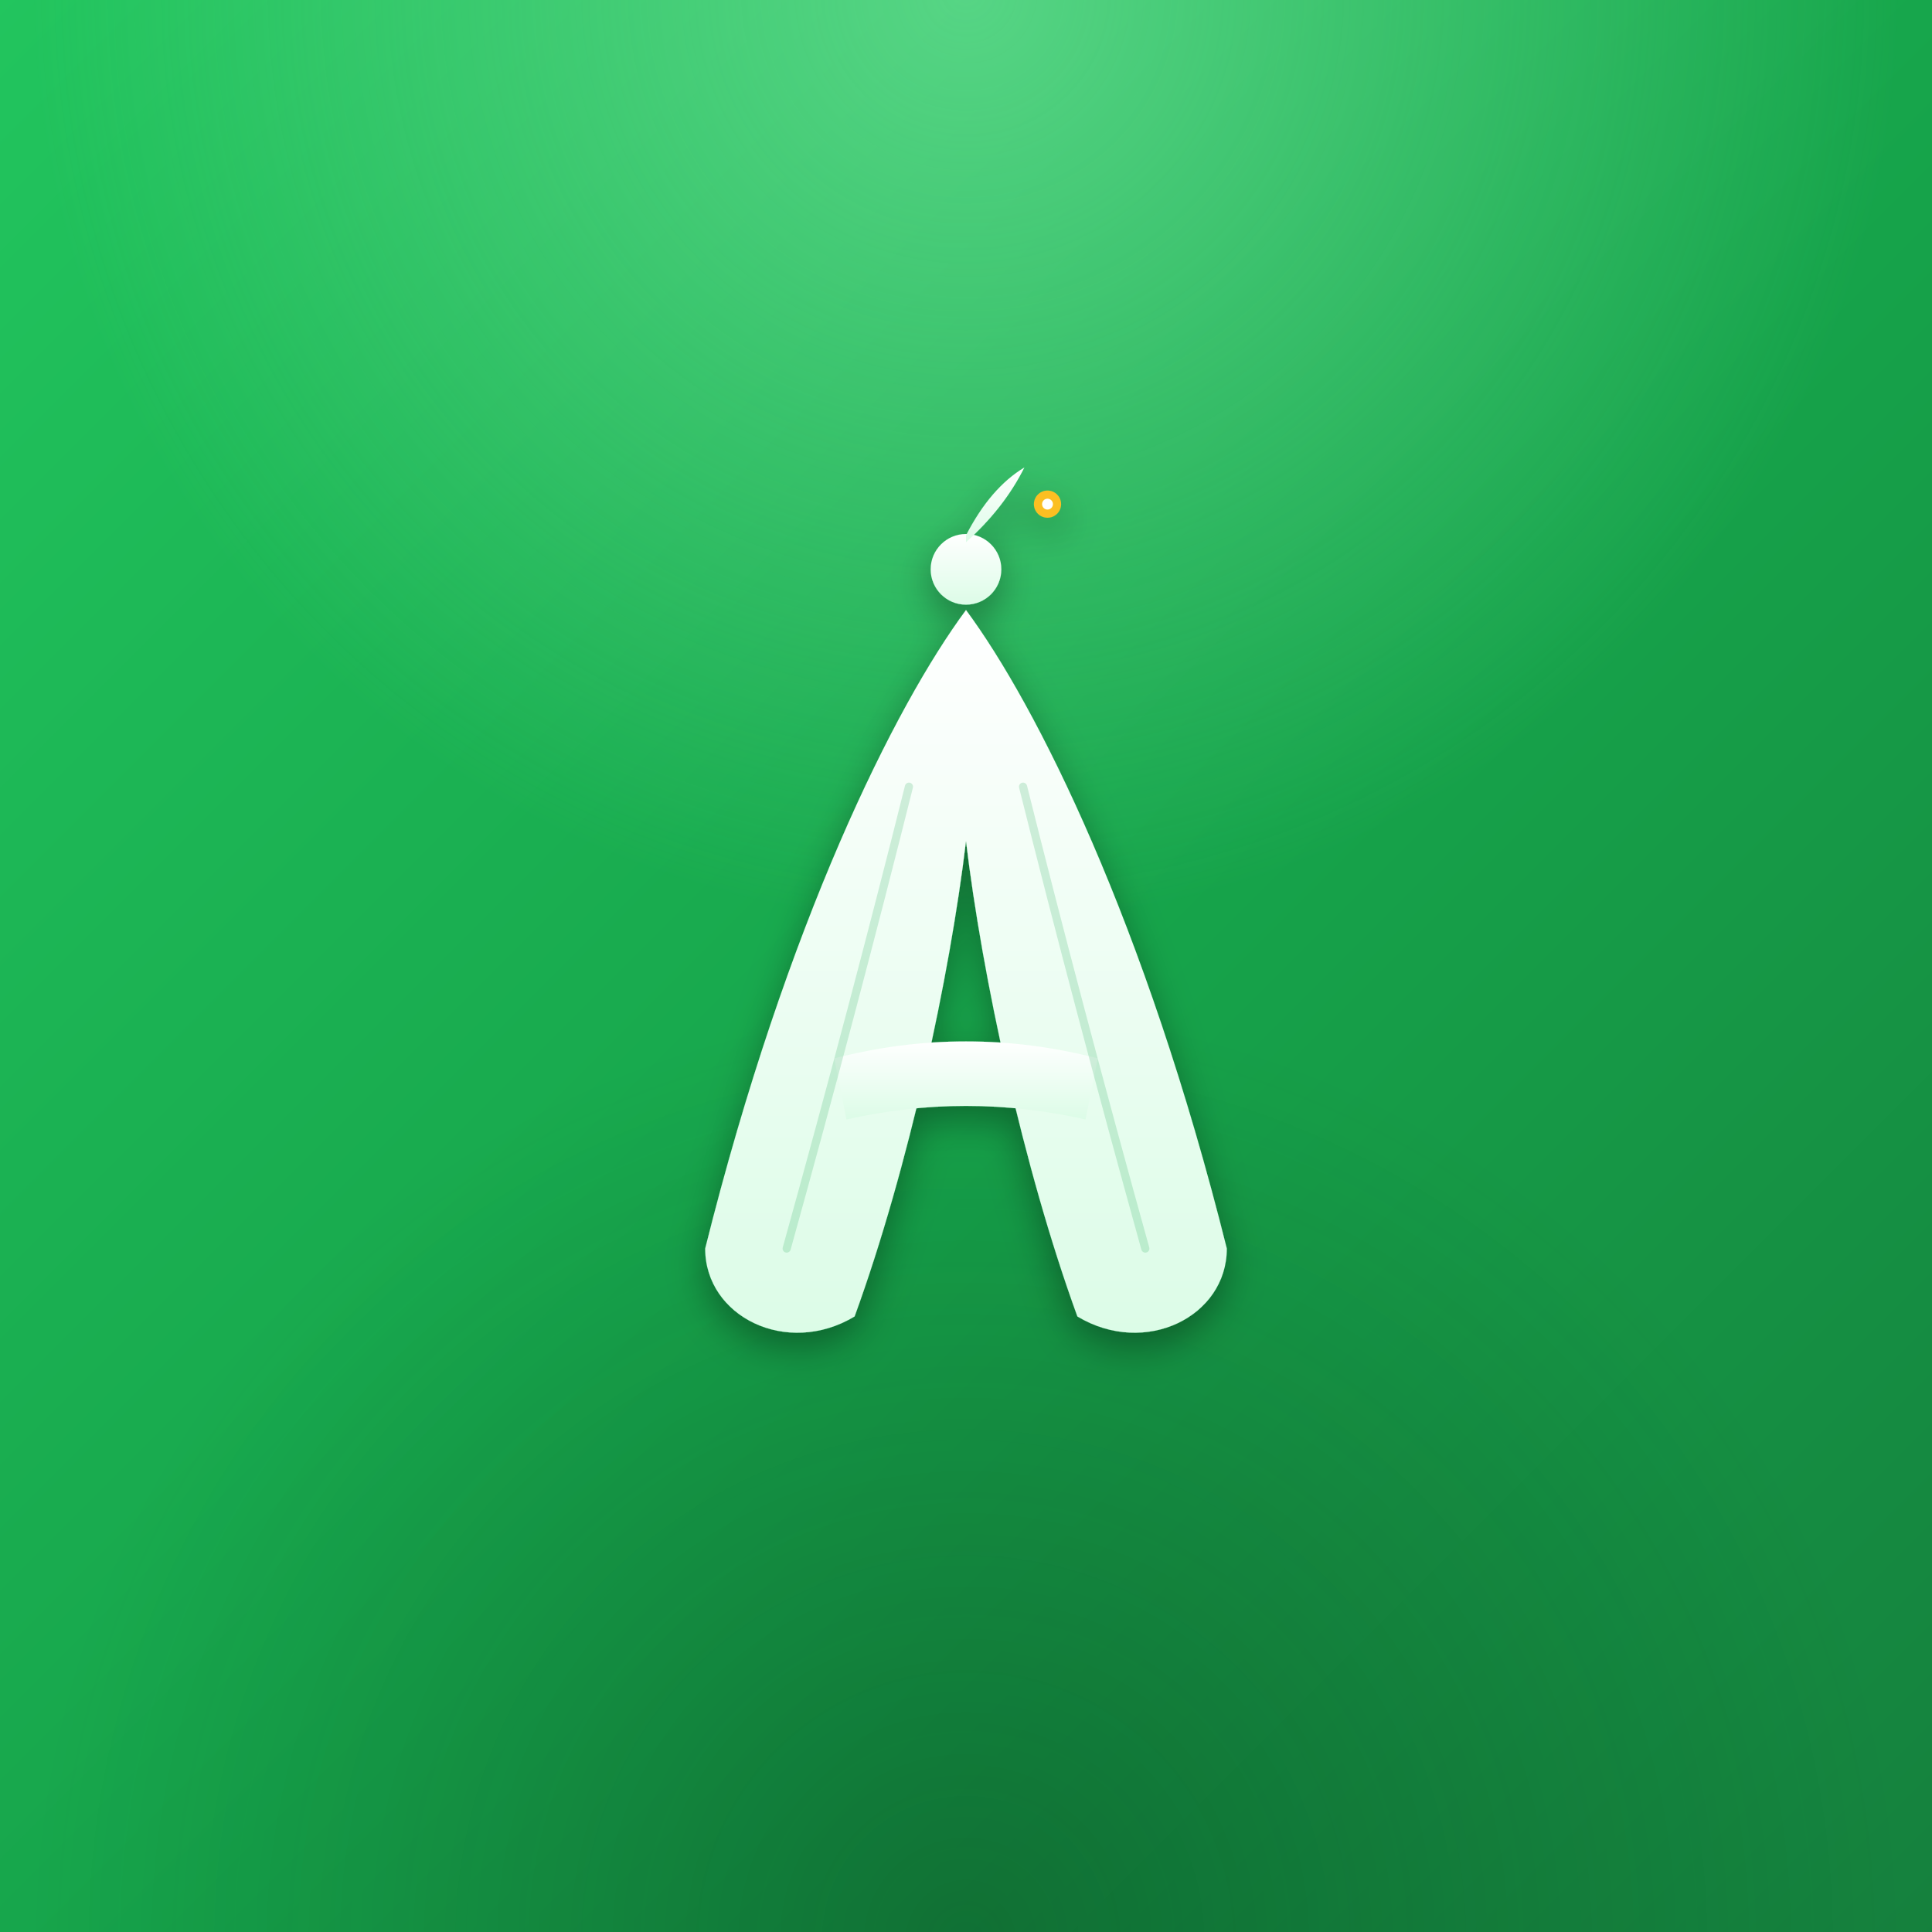
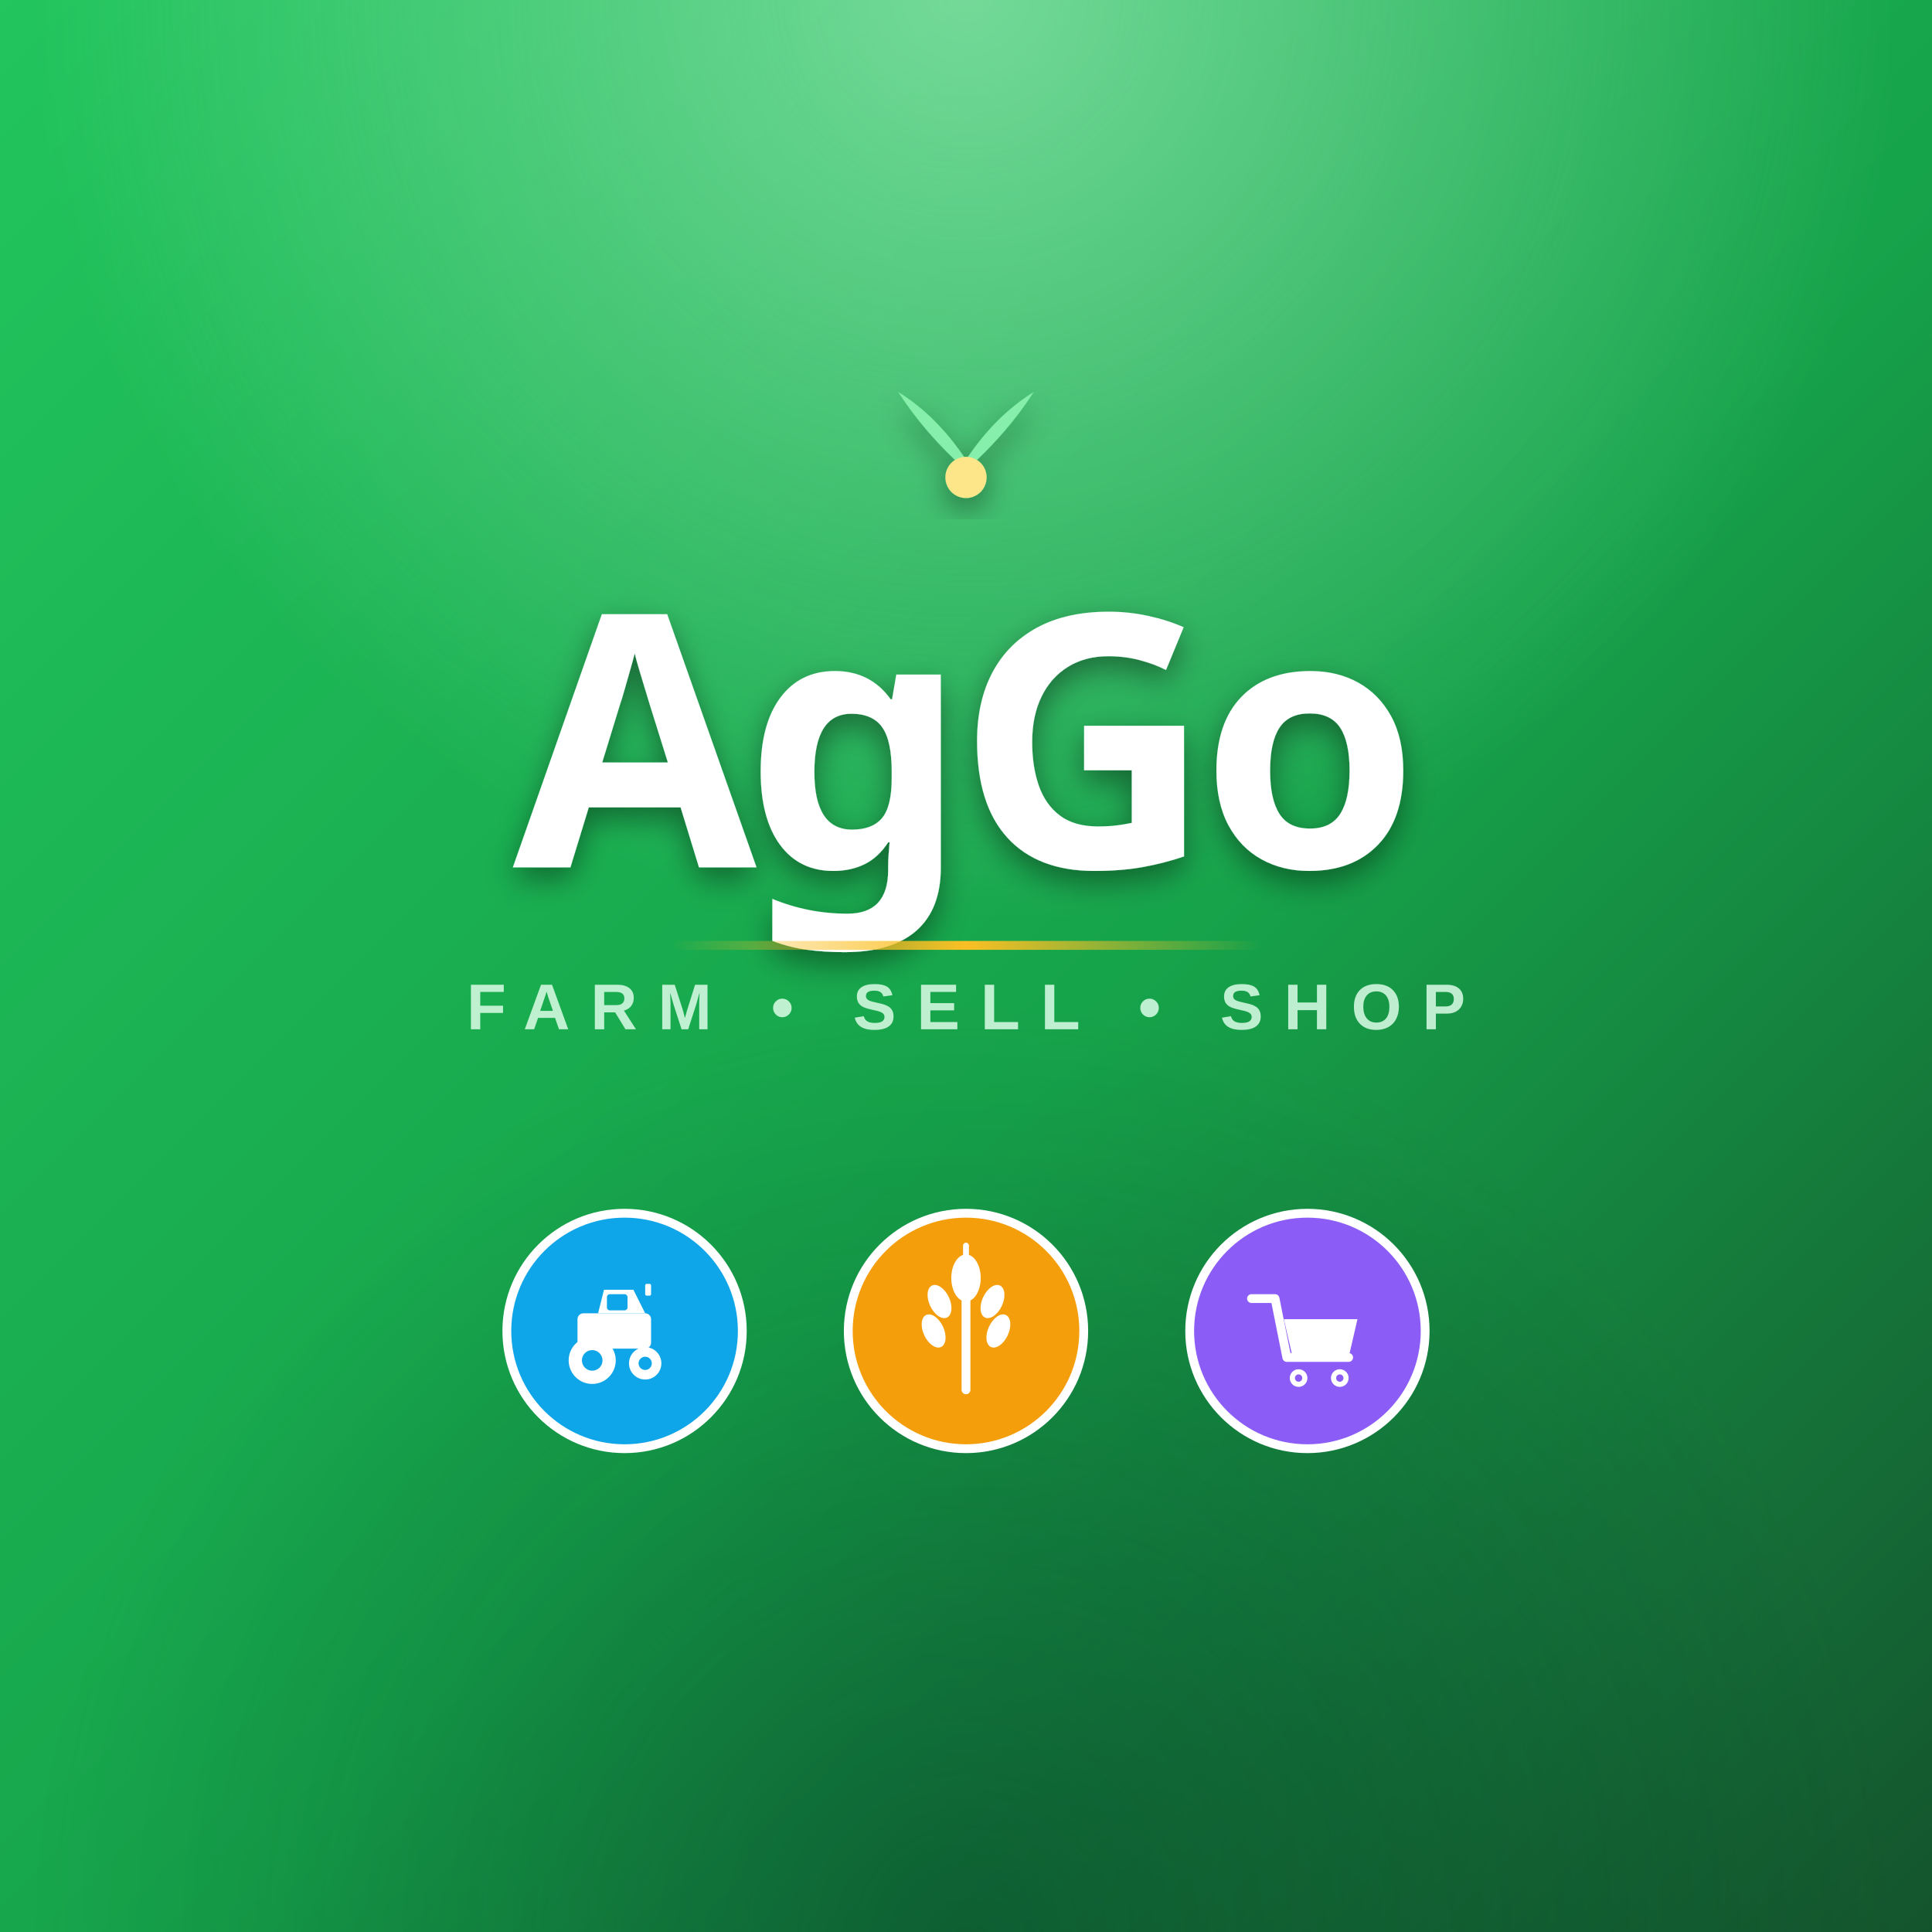
<svg xmlns="http://www.w3.org/2000/svg" width="1024" height="1024" viewBox="0 0 1024 1024">
  <defs>
    <linearGradient id="bgGrad" x1="0%" y1="0%" x2="100%" y2="100%">
      <stop offset="0%" stop-color="#22c55e" />
      <stop offset="55%" stop-color="#16a34a" />
-       <stop offset="100%" stop-color="#15803d" />
+       <stop offset="100%" stop-color="#14532d" />
    </linearGradient>
    <radialGradient id="topGlow" cx="50%" cy="0%" r="80%">
-       <stop offset="0%" stop-color="#86efac" stop-opacity="0.55" />
-       <stop offset="60%" stop-color="#86efac" stop-opacity="0" />
+       <stop offset="0%" stop-color="#bbf7d0" stop-opacity="0.55" />
+       <stop offset="60%" stop-color="#bbf7d0" stop-opacity="0" />
    </radialGradient>
    <radialGradient id="botShade" cx="50%" cy="100%" r="80%">
-       <stop offset="0%" stop-color="#052e16" stop-opacity="0.35" />
-       <stop offset="60%" stop-color="#052e16" stop-opacity="0" />
+       <stop offset="0%" stop-color="#022c22" stop-opacity="0.4" />
+       <stop offset="60%" stop-color="#022c22" stop-opacity="0" />
    </radialGradient>
-     <linearGradient id="markGrad" x1="0%" y1="0%" x2="0%" y2="100%">
-       <stop offset="0%" stop-color="#ffffff" />
-       <stop offset="100%" stop-color="#dcfce7" />
+     <linearGradient id="goldLine" x1="0%" y1="0%" x2="100%" y2="0%">
+       <stop offset="0%" stop-color="#fbbf24" stop-opacity="0" />
+       <stop offset="50%" stop-color="#fbbf24" stop-opacity="1" />
+       <stop offset="100%" stop-color="#fbbf24" stop-opacity="0" />
    </linearGradient>
-     <filter id="markShadow" x="-20%" y="-20%" width="140%" height="140%">
-       <feGaussianBlur in="SourceAlpha" stdDeviation="14" />
-       <feOffset dx="0" dy="10" result="off" />
+     <filter id="softShadow" x="-20%" y="-20%" width="140%" height="140%">
+       <feGaussianBlur in="SourceAlpha" stdDeviation="10" />
+       <feOffset dx="0" dy="8" result="off" />
      <feComponentTransfer>
-         <feFuncA type="linear" slope="0.35" />
+         <feFuncA type="linear" slope="0.4" />
      </feComponentTransfer>
      <feMerge>
        <feMergeNode />
        <feMergeNode in="SourceGraphic" />
      </feMerge>
    </filter>
  </defs>
  <rect width="1024" height="1024" fill="url(#bgGrad)" />
  <rect width="1024" height="1024" fill="url(#topGlow)" />
  <rect width="1024" height="1024" fill="url(#botShade)" />
-   <g transform="translate(512 512) scale(0.72) translate(-512 -512)" filter="url(#markShadow)">
-     <path d="M 512 250 C 460 320, 380 480, 320 720 C 320 770, 380 800, 430 770 C 470 660, 500 520, 512 420 Z" fill="url(#markGrad)" />
-     <path d="M 512 250 C 564 320, 644 480, 704 720 C 704 770, 644 800, 594 770 C 554 660, 524 520, 512 420 Z" fill="url(#markGrad)" />
-     <path d="M 415 580 Q 512 555, 609 580 L 600 625 Q 512 605, 424 625 Z" fill="url(#markGrad)" />
-     <circle cx="512" cy="220" r="26" fill="url(#markGrad)" />
-     <path d="M 512 200 Q 540 175, 555 145 Q 530 160, 512 195 Z" fill="url(#markGrad)" />
-     <path d="M 470 380 Q 430 540, 380 720" fill="none" stroke="#16a34a" stroke-width="6" stroke-opacity="0.18" stroke-linecap="round" />
-     <path d="M 554 380 Q 594 540, 644 720" fill="none" stroke="#16a34a" stroke-width="6" stroke-opacity="0.18" stroke-linecap="round" />
-     <circle cx="572" cy="172" r="10" fill="#fbbf24" />
-     <circle cx="572" cy="172" r="4" fill="#ffffff" />
+   <g transform="translate(512 512) scale(0.78) translate(-512 -512)">
+     <g filter="url(#softShadow)">
+       <path d="M 512 175 Q 540 150, 558 122 Q 532 138, 512 168 Z" fill="#86efac" />
+       <path d="M 512 175 Q 484 150, 466 122 Q 492 138, 512 168 Z" fill="#86efac" />
+       <circle cx="512" cy="180" r="14" fill="#fde68a" />
+     </g>
+     <g filter="url(#softShadow)">
+       <text x="512" y="445" text-anchor="middle" font-family="'Plus Jakarta Sans', 'Arial Black', sans-serif" font-size="240" font-weight="900" fill="#ffffff" letter-spacing="-8">AgGo</text>
+     </g>
+     <rect x="312" y="495" width="400" height="6" rx="3" fill="url(#goldLine)" />
+     <text x="512" y="555" text-anchor="middle" font-family="'Plus Jakarta Sans', Arial, sans-serif" font-size="44" font-weight="700" fill="#dcfce7" letter-spacing="14" fill-opacity="0.85">FARM • SELL • SHOP</text>
+     <g transform="translate(280 760)">
+       <circle cx="0" cy="0" r="80" fill="#0ea5e9" stroke="#ffffff" stroke-width="6" />
+       <rect x="-32" y="-12" width="50" height="24" rx="4" fill="#ffffff" />
+       <path d="M -18 -12 L -14 -28 L 6 -28 L 14 -12 Z" fill="#ffffff" />
+       <rect x="-12" y="-25" width="14" height="11" rx="2" fill="#0ea5e9" />
+       <rect x="14" y="-32" width="4" height="8" rx="1" fill="#ffffff" />
+       <circle cx="-22" cy="20" r="16" fill="#ffffff" />
+       <circle cx="-22" cy="20" r="7" fill="#0ea5e9" />
+       <circle cx="14" cy="22" r="11" fill="#ffffff" />
+       <circle cx="14" cy="22" r="4.5" fill="#0ea5e9" />
+     </g>
+     <g transform="translate(512 760)">
+       <circle cx="0" cy="0" r="80" fill="#f59e0b" stroke="#ffffff" stroke-width="6" />
+       <line x1="0" y1="40" x2="0" y2="-30" stroke="#ffffff" stroke-width="6" stroke-linecap="round" />
+       <ellipse cx="0" cy="-36" rx="10" ry="16" fill="#ffffff" />
+       <line x1="0" y1="-52" x2="0" y2="-58" stroke="#ffffff" stroke-width="4" stroke-linecap="round" />
+       <ellipse cx="-18" cy="-20" rx="7" ry="12" fill="#ffffff" transform="rotate(-25 -18 -20)" />
+       <ellipse cx="-22" cy="0" rx="7" ry="12" fill="#ffffff" transform="rotate(-25 -22 0)" />
+       <ellipse cx="18" cy="-20" rx="7" ry="12" fill="#ffffff" transform="rotate(25 18 -20)" />
+       <ellipse cx="22" cy="0" rx="7" ry="12" fill="#ffffff" transform="rotate(25 22 0)" />
+     </g>
+     <g transform="translate(744 760)">
+       <circle cx="0" cy="0" r="80" fill="#8b5cf6" stroke="#ffffff" stroke-width="6" />
+       <path d="M -38 -22 L -22 -22 L -14 18 L 28 18" fill="none" stroke="#ffffff" stroke-width="6" stroke-linecap="round" stroke-linejoin="round" />
+       <path d="M -16 -8 L 34 -8 L 28 18 L -10 18 Z" fill="#ffffff" />
+       <circle cx="-6" cy="32" r="6" fill="#ffffff" />
+       <circle cx="22" cy="32" r="6" fill="#ffffff" />
+       <circle cx="-6" cy="32" r="2.5" fill="#8b5cf6" />
+       <circle cx="22" cy="32" r="2.5" fill="#8b5cf6" />
+     </g>
  </g>
</svg>
